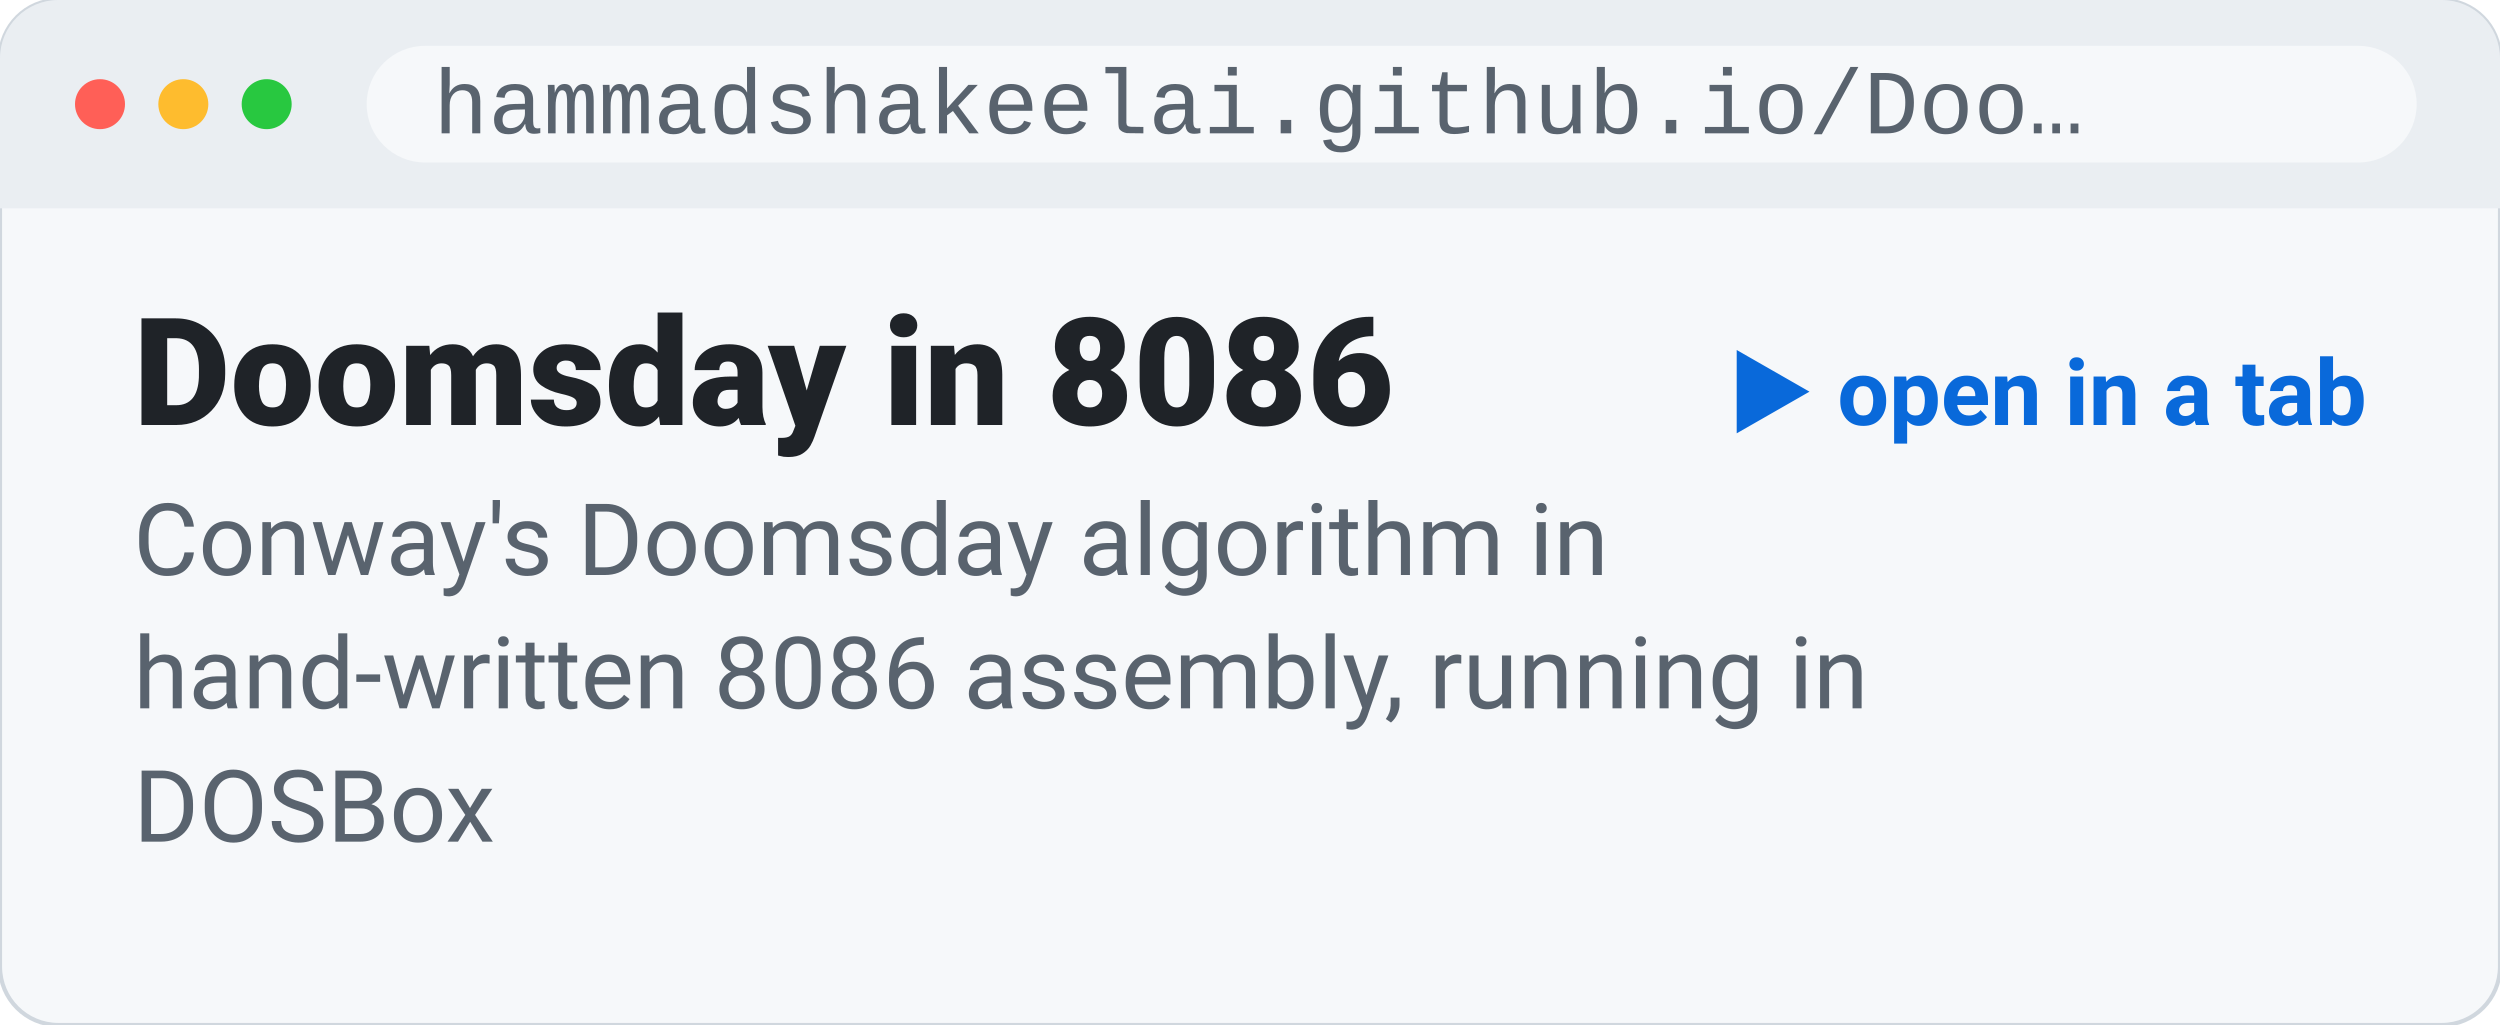
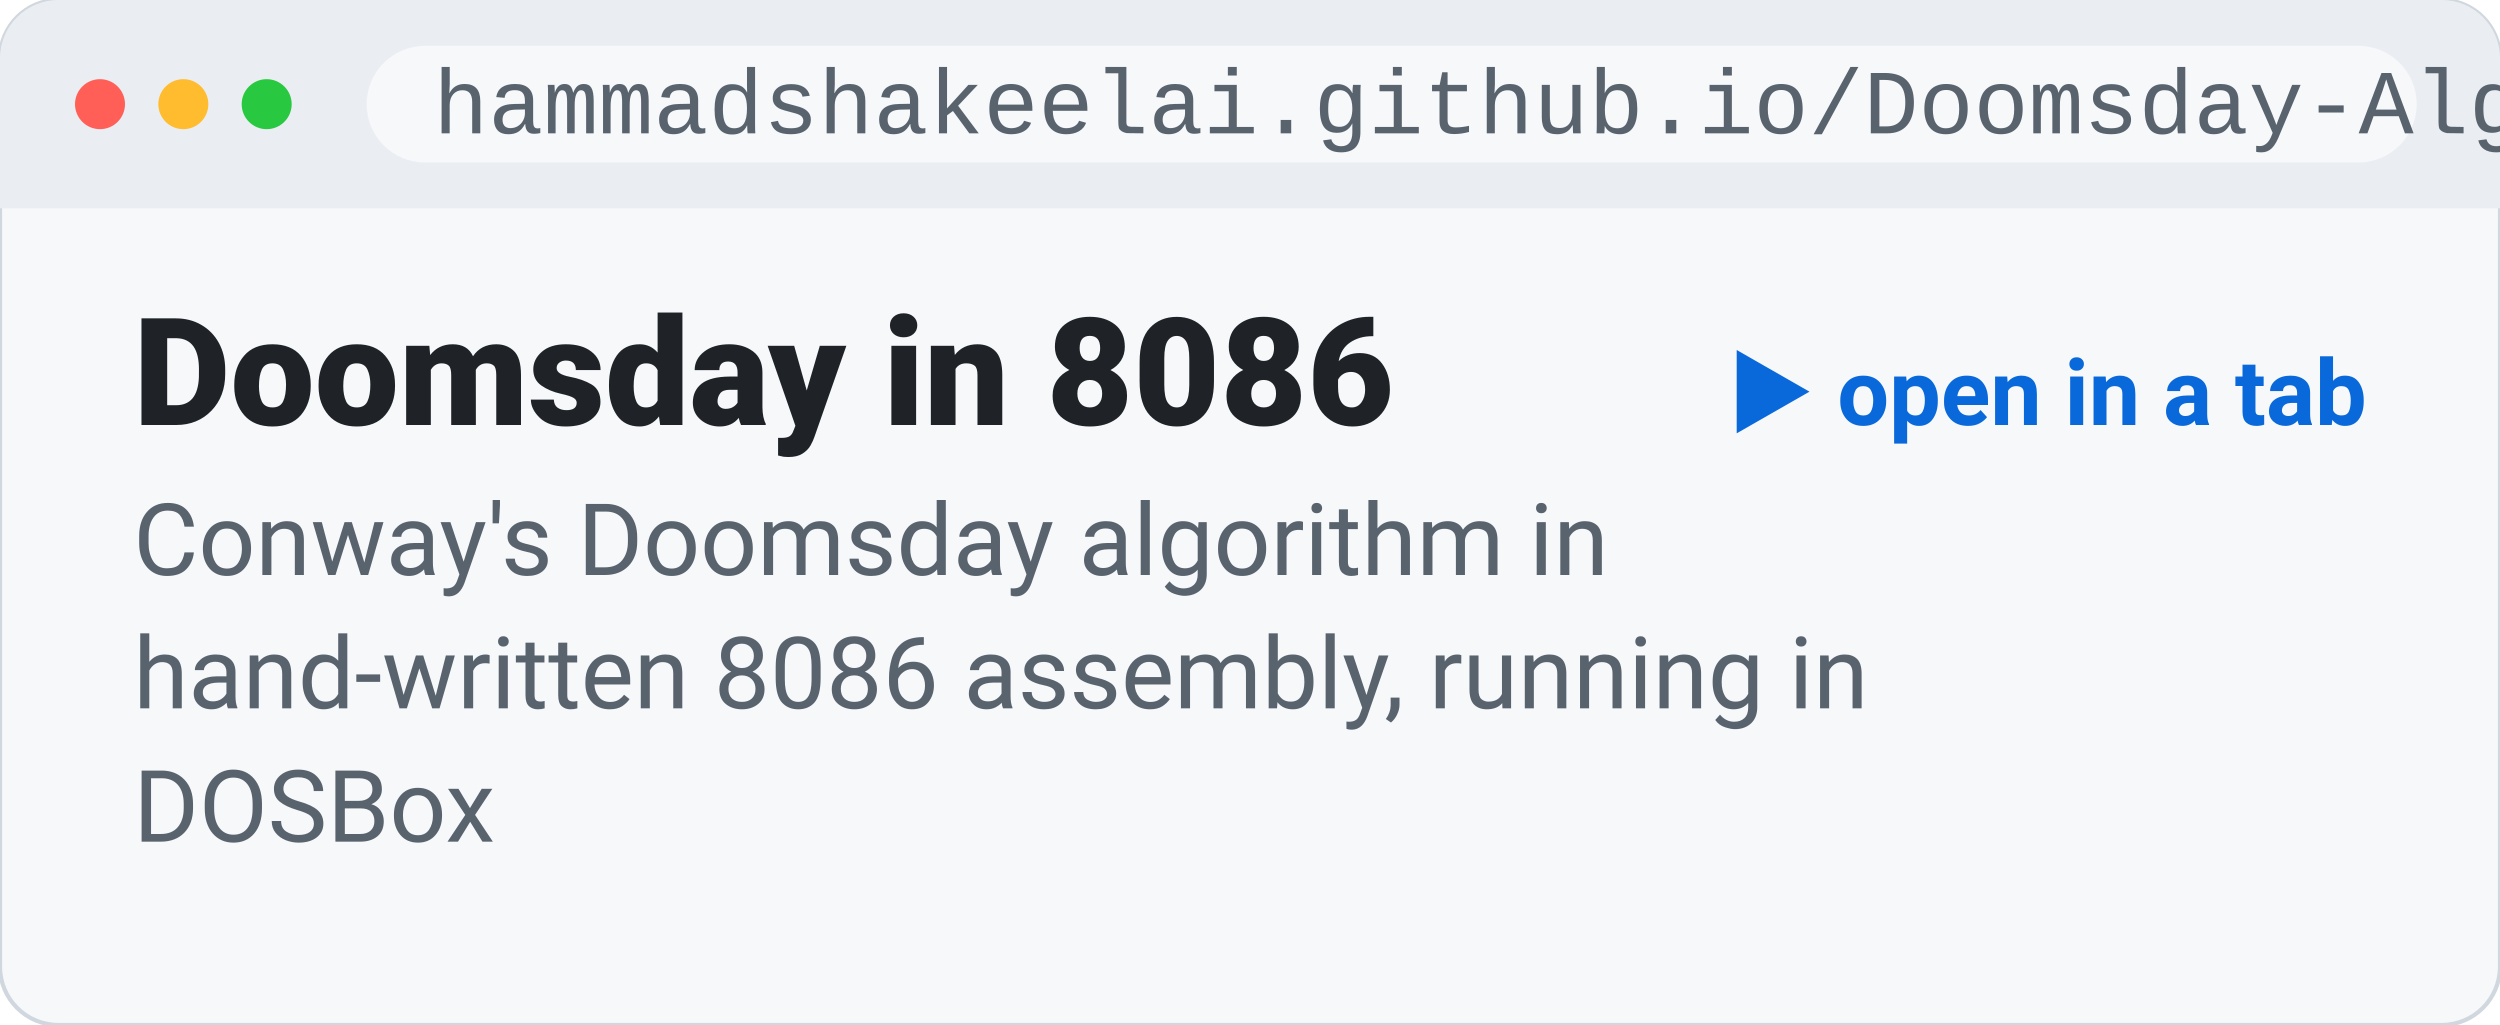
<svg xmlns="http://www.w3.org/2000/svg" viewBox="0 0 600 246" width="600" height="246" role="img" aria-label="Doomsday in 8086: Conway's Doomsday algorithm in hand-written 8086 assembly, running in DOSBox">
  <rect width="600" height="246" rx="14" fill="#f6f8fa" stroke="#d0d7de" />
  <path d="M0 14 a14 14 0 0 1 14 -14 h572 a14 14 0 0 1 14 14 v36 h-600 z" fill="#eaeef2" />
  <circle cx="24" cy="25" r="6" fill="#ff5f57" />
  <circle cx="44" cy="25" r="6" fill="#febc2e" />
  <circle cx="64" cy="25" r="6" fill="#28c840" />
  <rect x="88" y="11" width="492" height="28" rx="14" fill="#f6f8fa" />
-   <text x="104" y="32" font-family="ui-monospace, SFMono-Regular, Menlo, Consolas, 'Liberation Mono', monospace" font-size="22" fill="#59636e">hammadshakeelai.github.io/Doo…</text>
+   <text x="104" y="32" font-family="ui-monospace, SFMono-Regular, Menlo, Consolas, 'Liberation Mono', monospace" font-size="22" fill="#59636e">hammadshakeelai.github.io/Doomsday-Algo…</text>
  <text x="32" y="102" font-family="-apple-system, BlinkMacSystemFont, 'Segoe UI', Roboto, Helvetica, Arial, sans-serif" font-size="36" font-weight="800" fill="#1f2328">Doomsday in 8086</text>
  <text x="32" y="138" font-family="-apple-system, BlinkMacSystemFont, 'Segoe UI', Roboto, Helvetica, Arial, sans-serif" font-size="24" fill="#59636e">Conway's Doomsday algorithm in</text>
  <text x="32" y="170" font-family="-apple-system, BlinkMacSystemFont, 'Segoe UI', Roboto, Helvetica, Arial, sans-serif" font-size="24" fill="#59636e">hand-written 8086 assembly, running in</text>
  <text x="32" y="202" font-family="-apple-system, BlinkMacSystemFont, 'Segoe UI', Roboto, Helvetica, Arial, sans-serif" font-size="24" fill="#59636e">DOSBox</text>
  <text x="568" y="102" text-anchor="end" font-family="-apple-system, BlinkMacSystemFont, 'Segoe UI', Roboto, Helvetica, Arial, sans-serif" font-size="22" font-weight="700" fill="#0969da">▶ open in a tab</text>
</svg>
